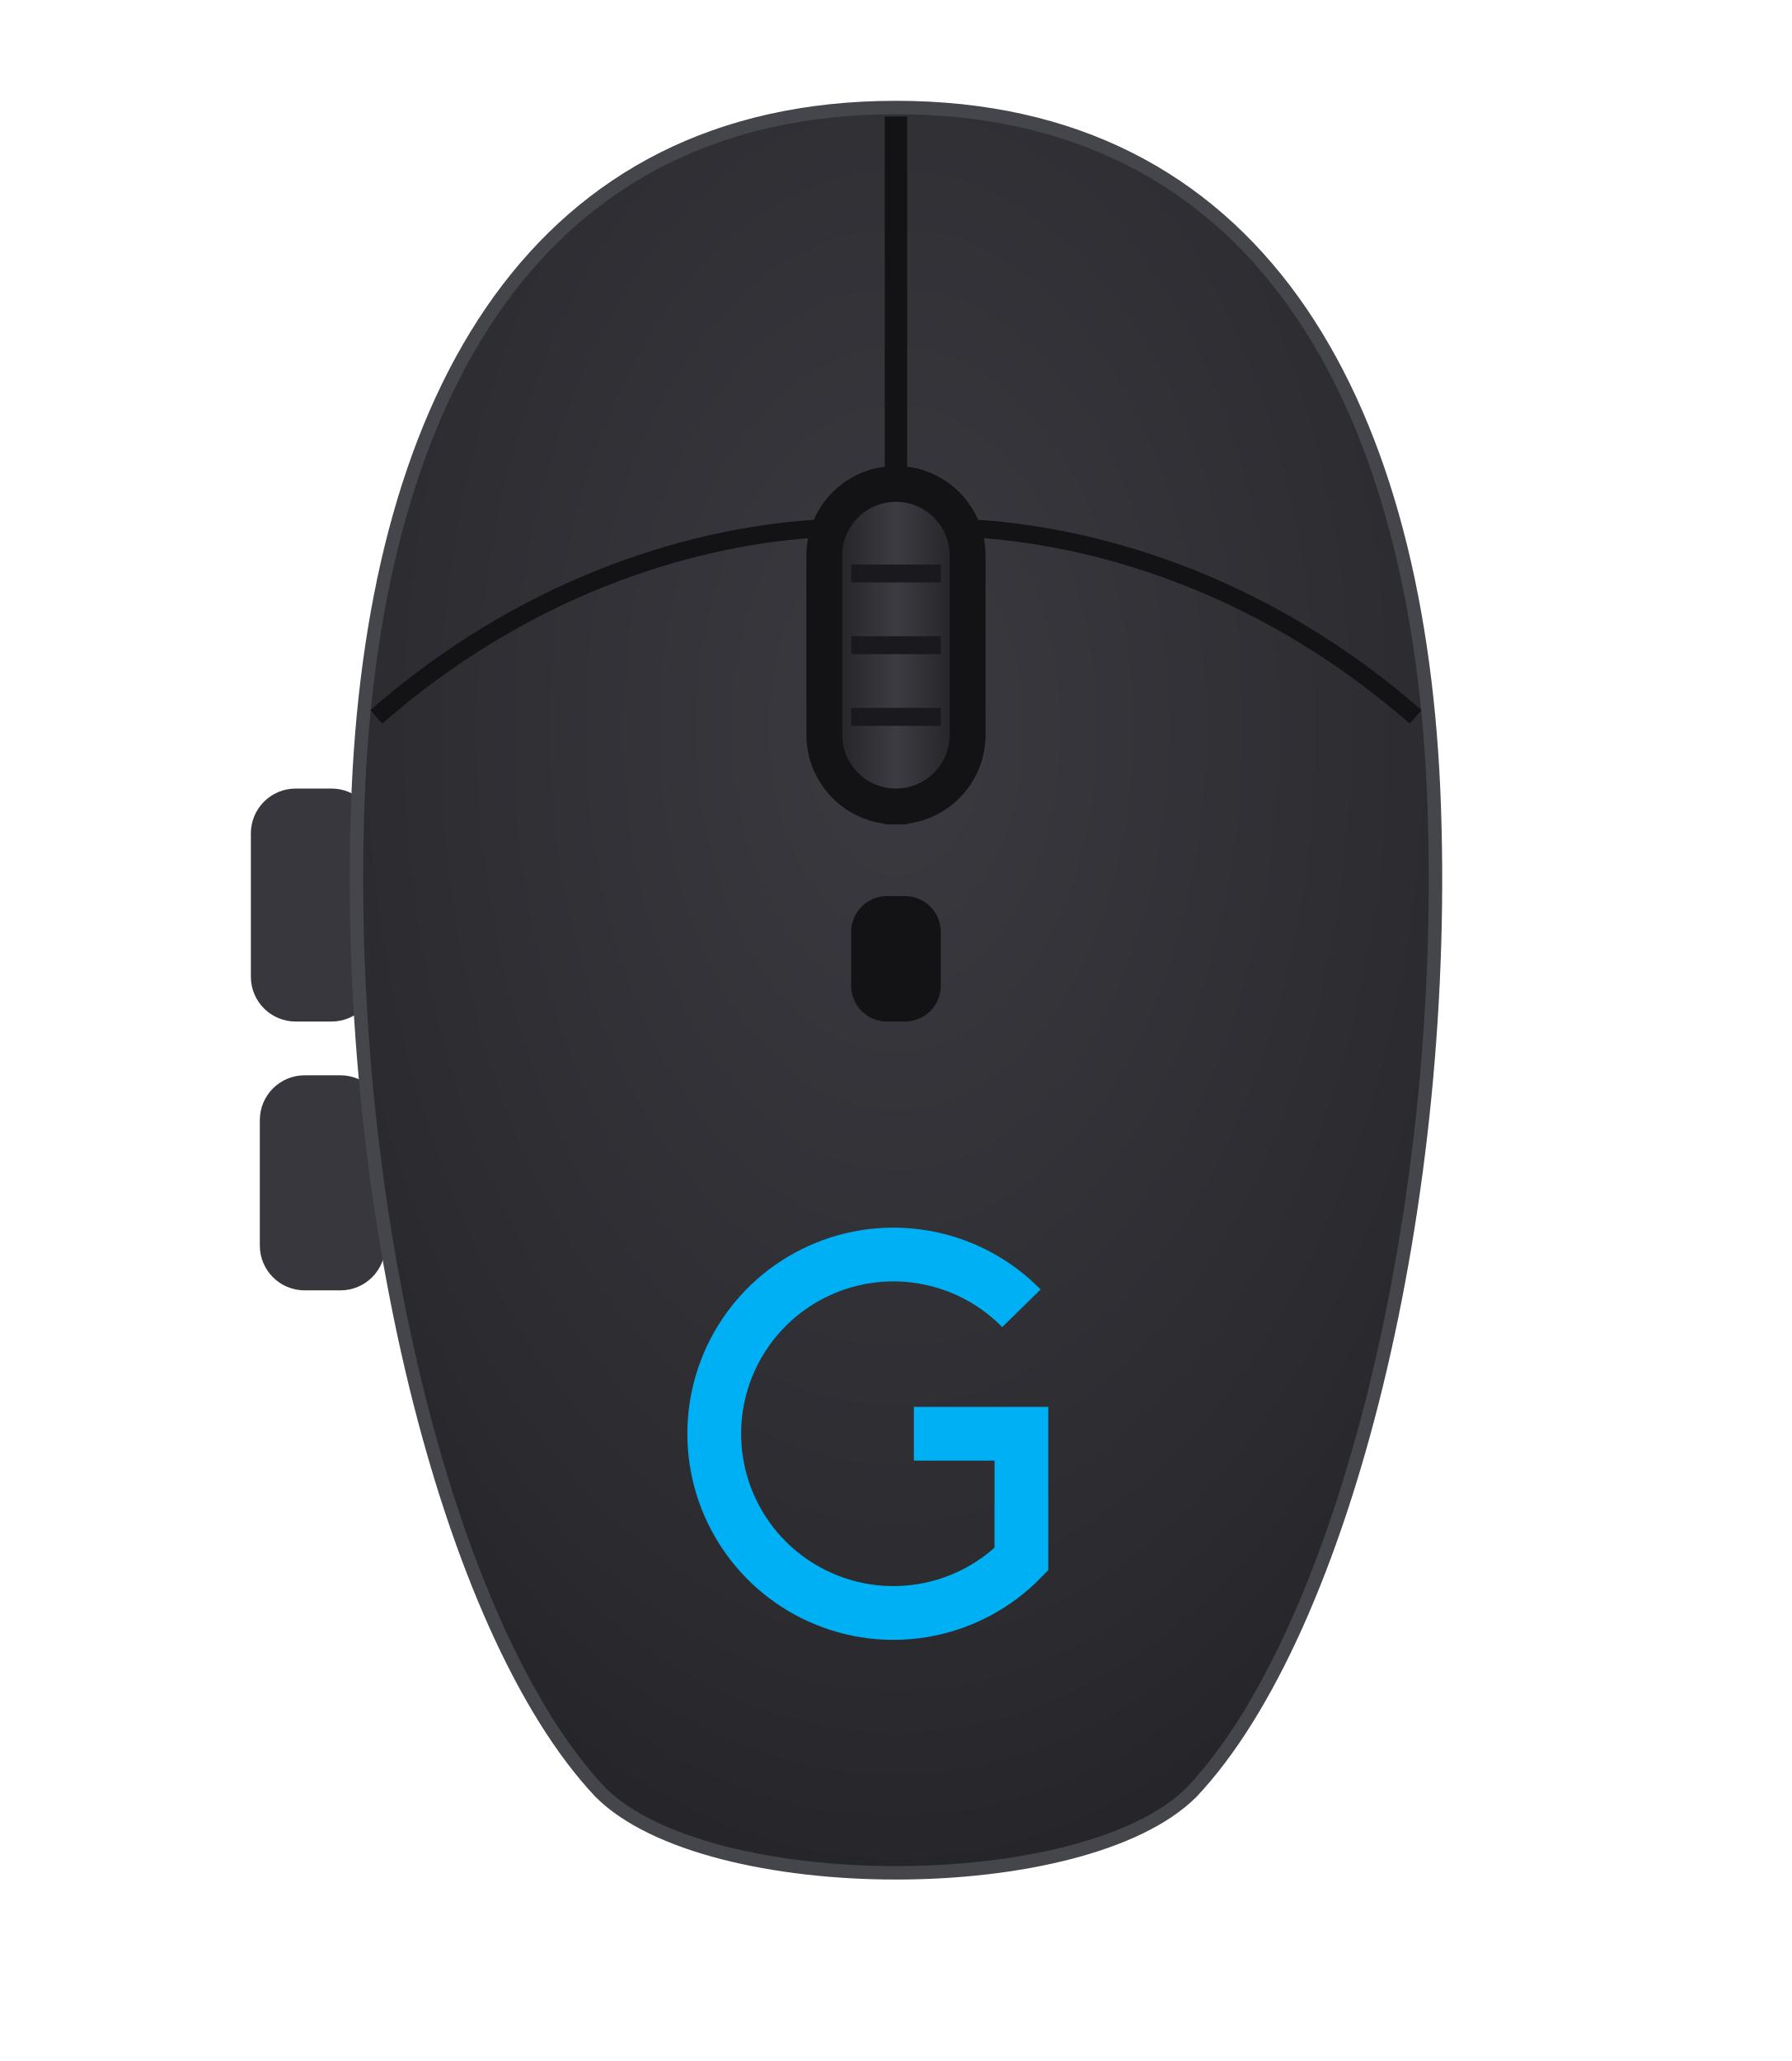
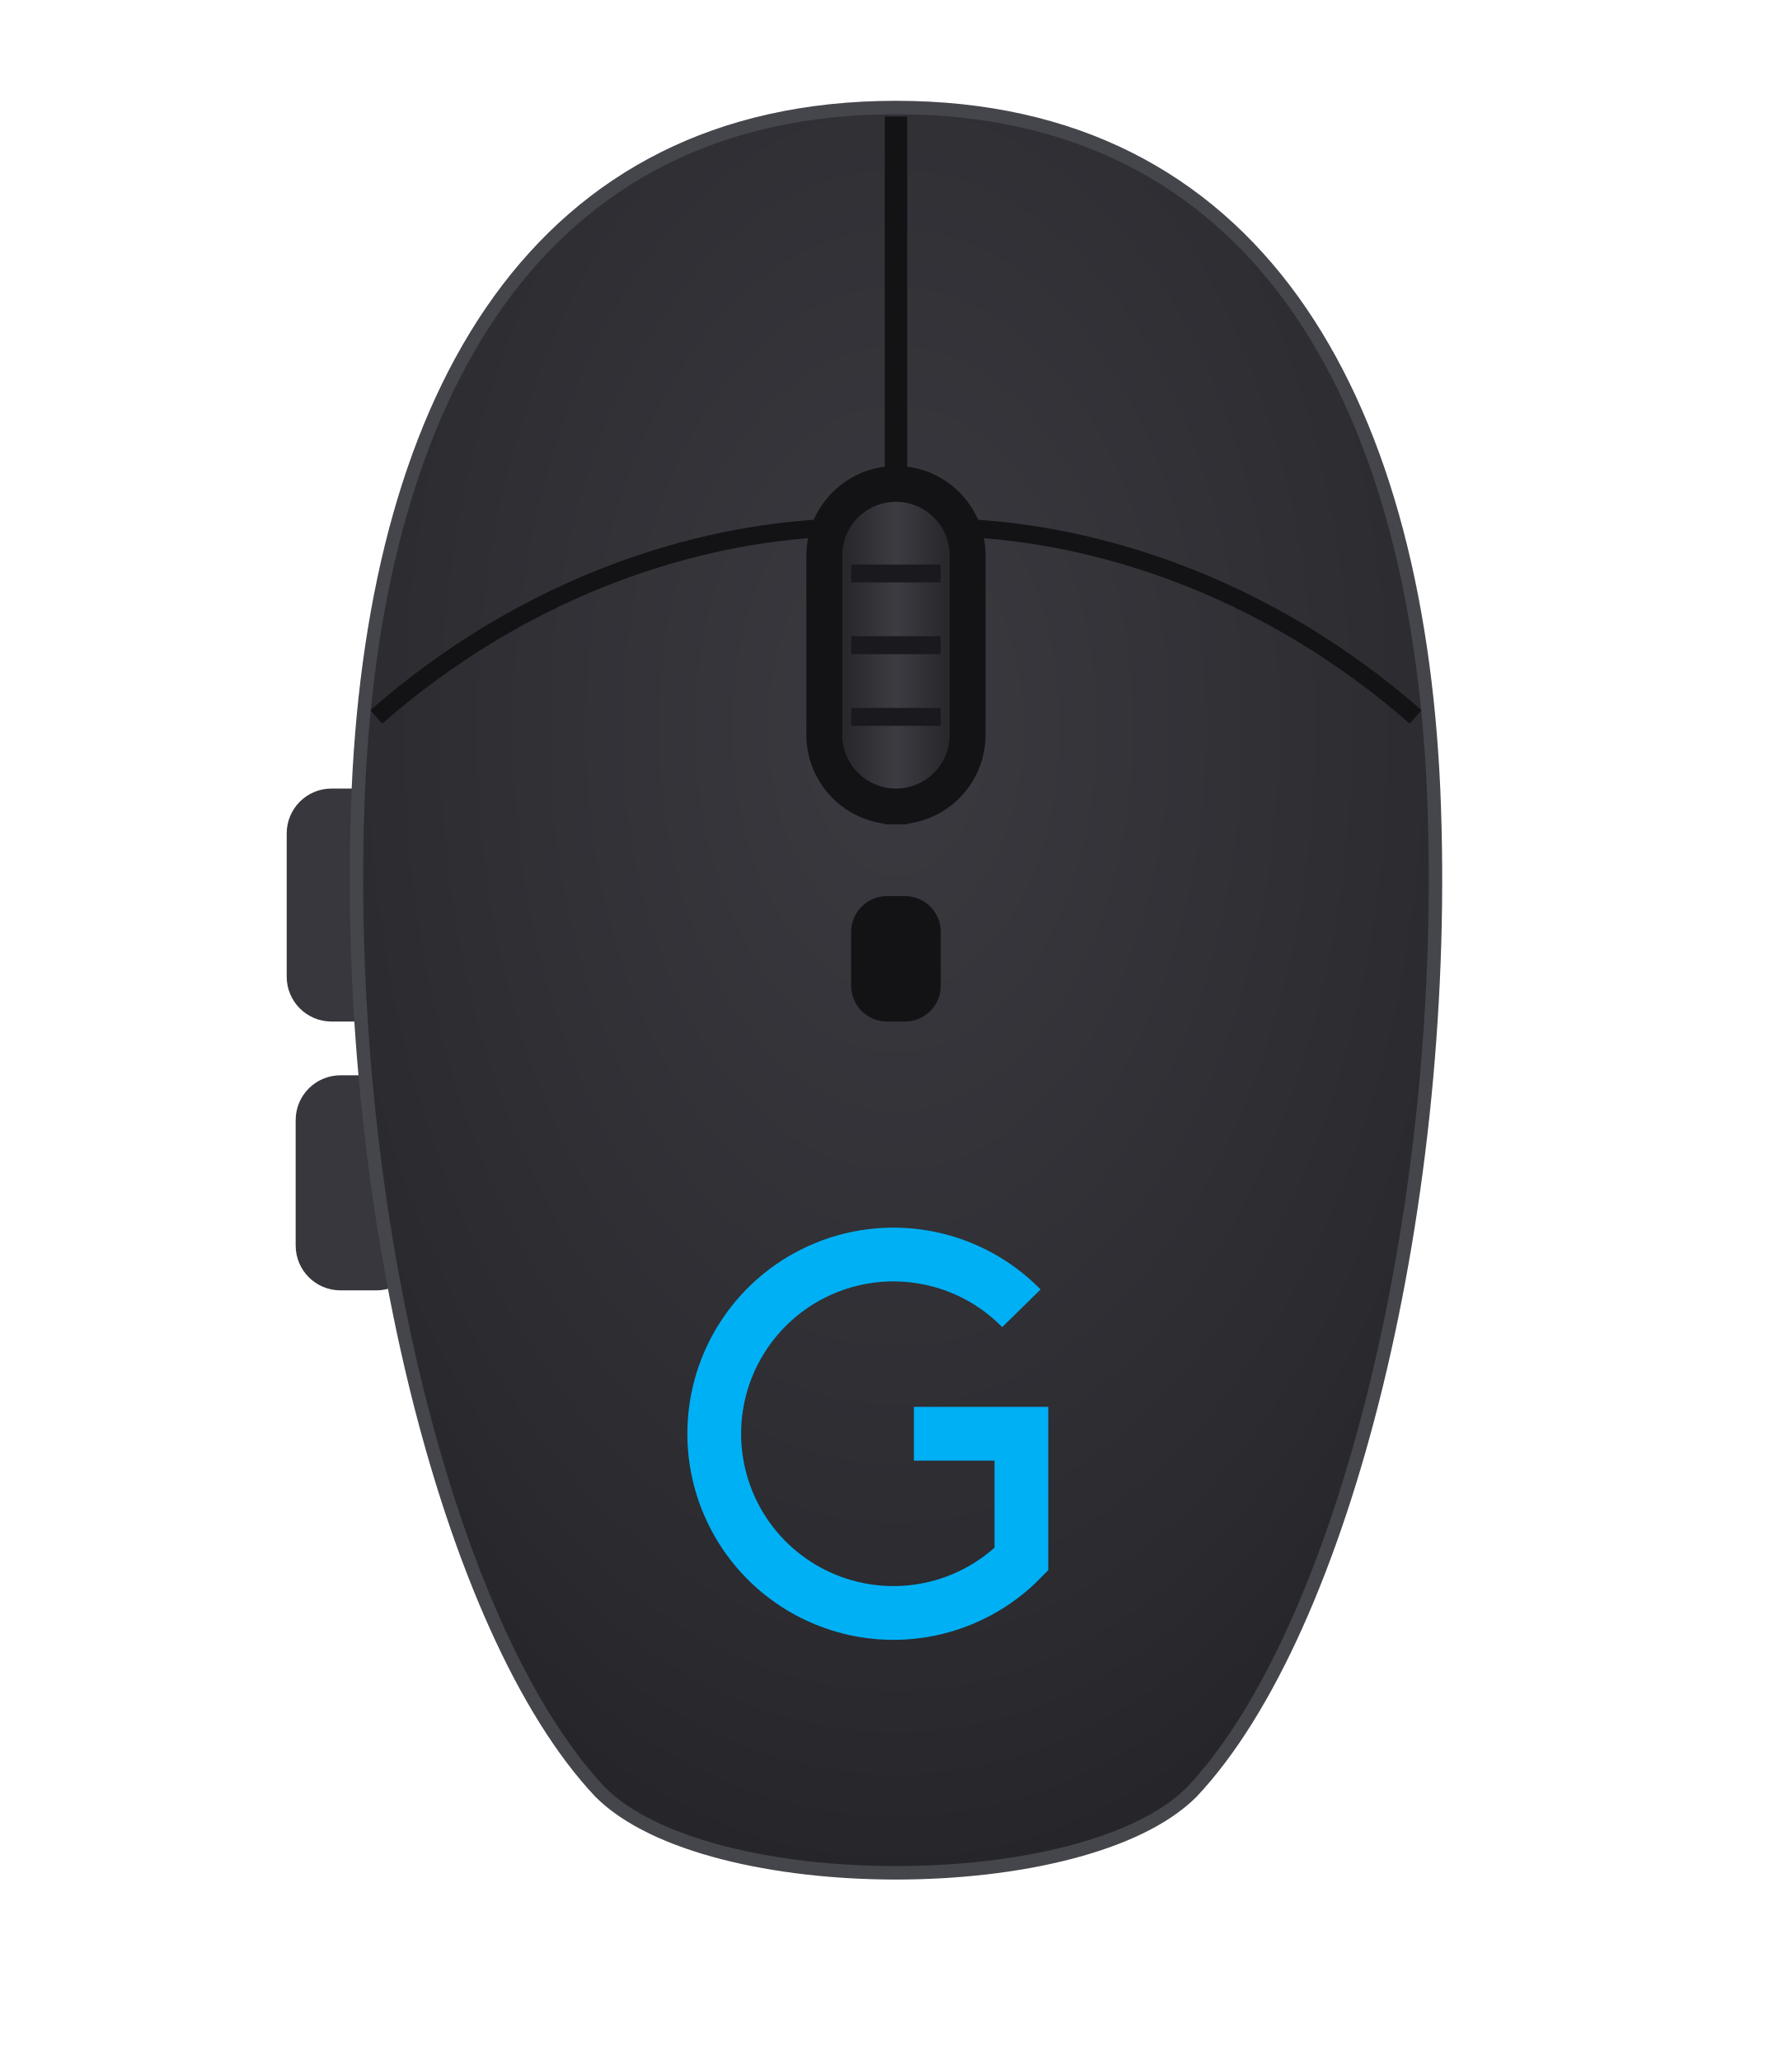
<svg xmlns="http://www.w3.org/2000/svg" viewBox="0 0 200 230">
  <defs>
    <radialGradient id="body" cx="0.5" cy="0.35" r="0.9">
      <stop offset="0" stop-color="#3a3a40" />
      <stop offset="0.6" stop-color="#2a2a2f" />
      <stop offset="1" stop-color="#1c1c20" />
    </radialGradient>
    <linearGradient id="wheel" x1="0" y1="0" x2="1" y2="0">
      <stop offset="0" stop-color="#26262b" />
      <stop offset="0.5" stop-color="#3c3c42" />
      <stop offset="1" stop-color="#26262b" />
    </linearGradient>
  </defs>
-   <rect x="28" y="88" width="14" height="26" rx="5" fill="#37373d" />
-   <rect x="29" y="120" width="14" height="24" rx="5" fill="#37373d" />
+   <rect x="32" y="88" width="14" height="26" rx="5" fill="#37373d" />
+   <rect x="33" y="120" width="14" height="24" rx="5" fill="#37373d" />
  <path d="M100,12 C140,12 158,44 160,88 C162,134 150,182 133,200            C121,212 79,212 67,200 C50,182 38,134 40,88 C42,44 60,12 100,12 Z" fill="url(#body)" stroke="#45454c" stroke-width="1.5" />
  <line x1="100" y1="13" x2="100" y2="92" stroke="#131316" stroke-width="2.5" />
  <path d="M42,80 C58,66 76,60 91,59" fill="none" stroke="#131316" stroke-width="2" />
  <path d="M158,80 C142,66 124,60 109,59" fill="none" stroke="#131316" stroke-width="2" />
  <rect x="90" y="52" width="20" height="40" rx="10" fill="#131316" />
  <rect x="94" y="56" width="12" height="32" rx="6" fill="url(#wheel)" />
  <line x1="95" y1="64" x2="105" y2="64" stroke="#1a1a1e" stroke-width="2" />
  <line x1="95" y1="72" x2="105" y2="72" stroke="#1a1a1e" stroke-width="2" />
  <line x1="95" y1="80" x2="105" y2="80" stroke="#1a1a1e" stroke-width="2" />
  <rect x="95" y="100" width="10" height="14" rx="4" fill="#131316" />
  <path d="M114,146 A20,20 0 1 0 114,174 L114,160 L102,160" fill="none" stroke="#00b0f5" stroke-width="6" />
</svg>
